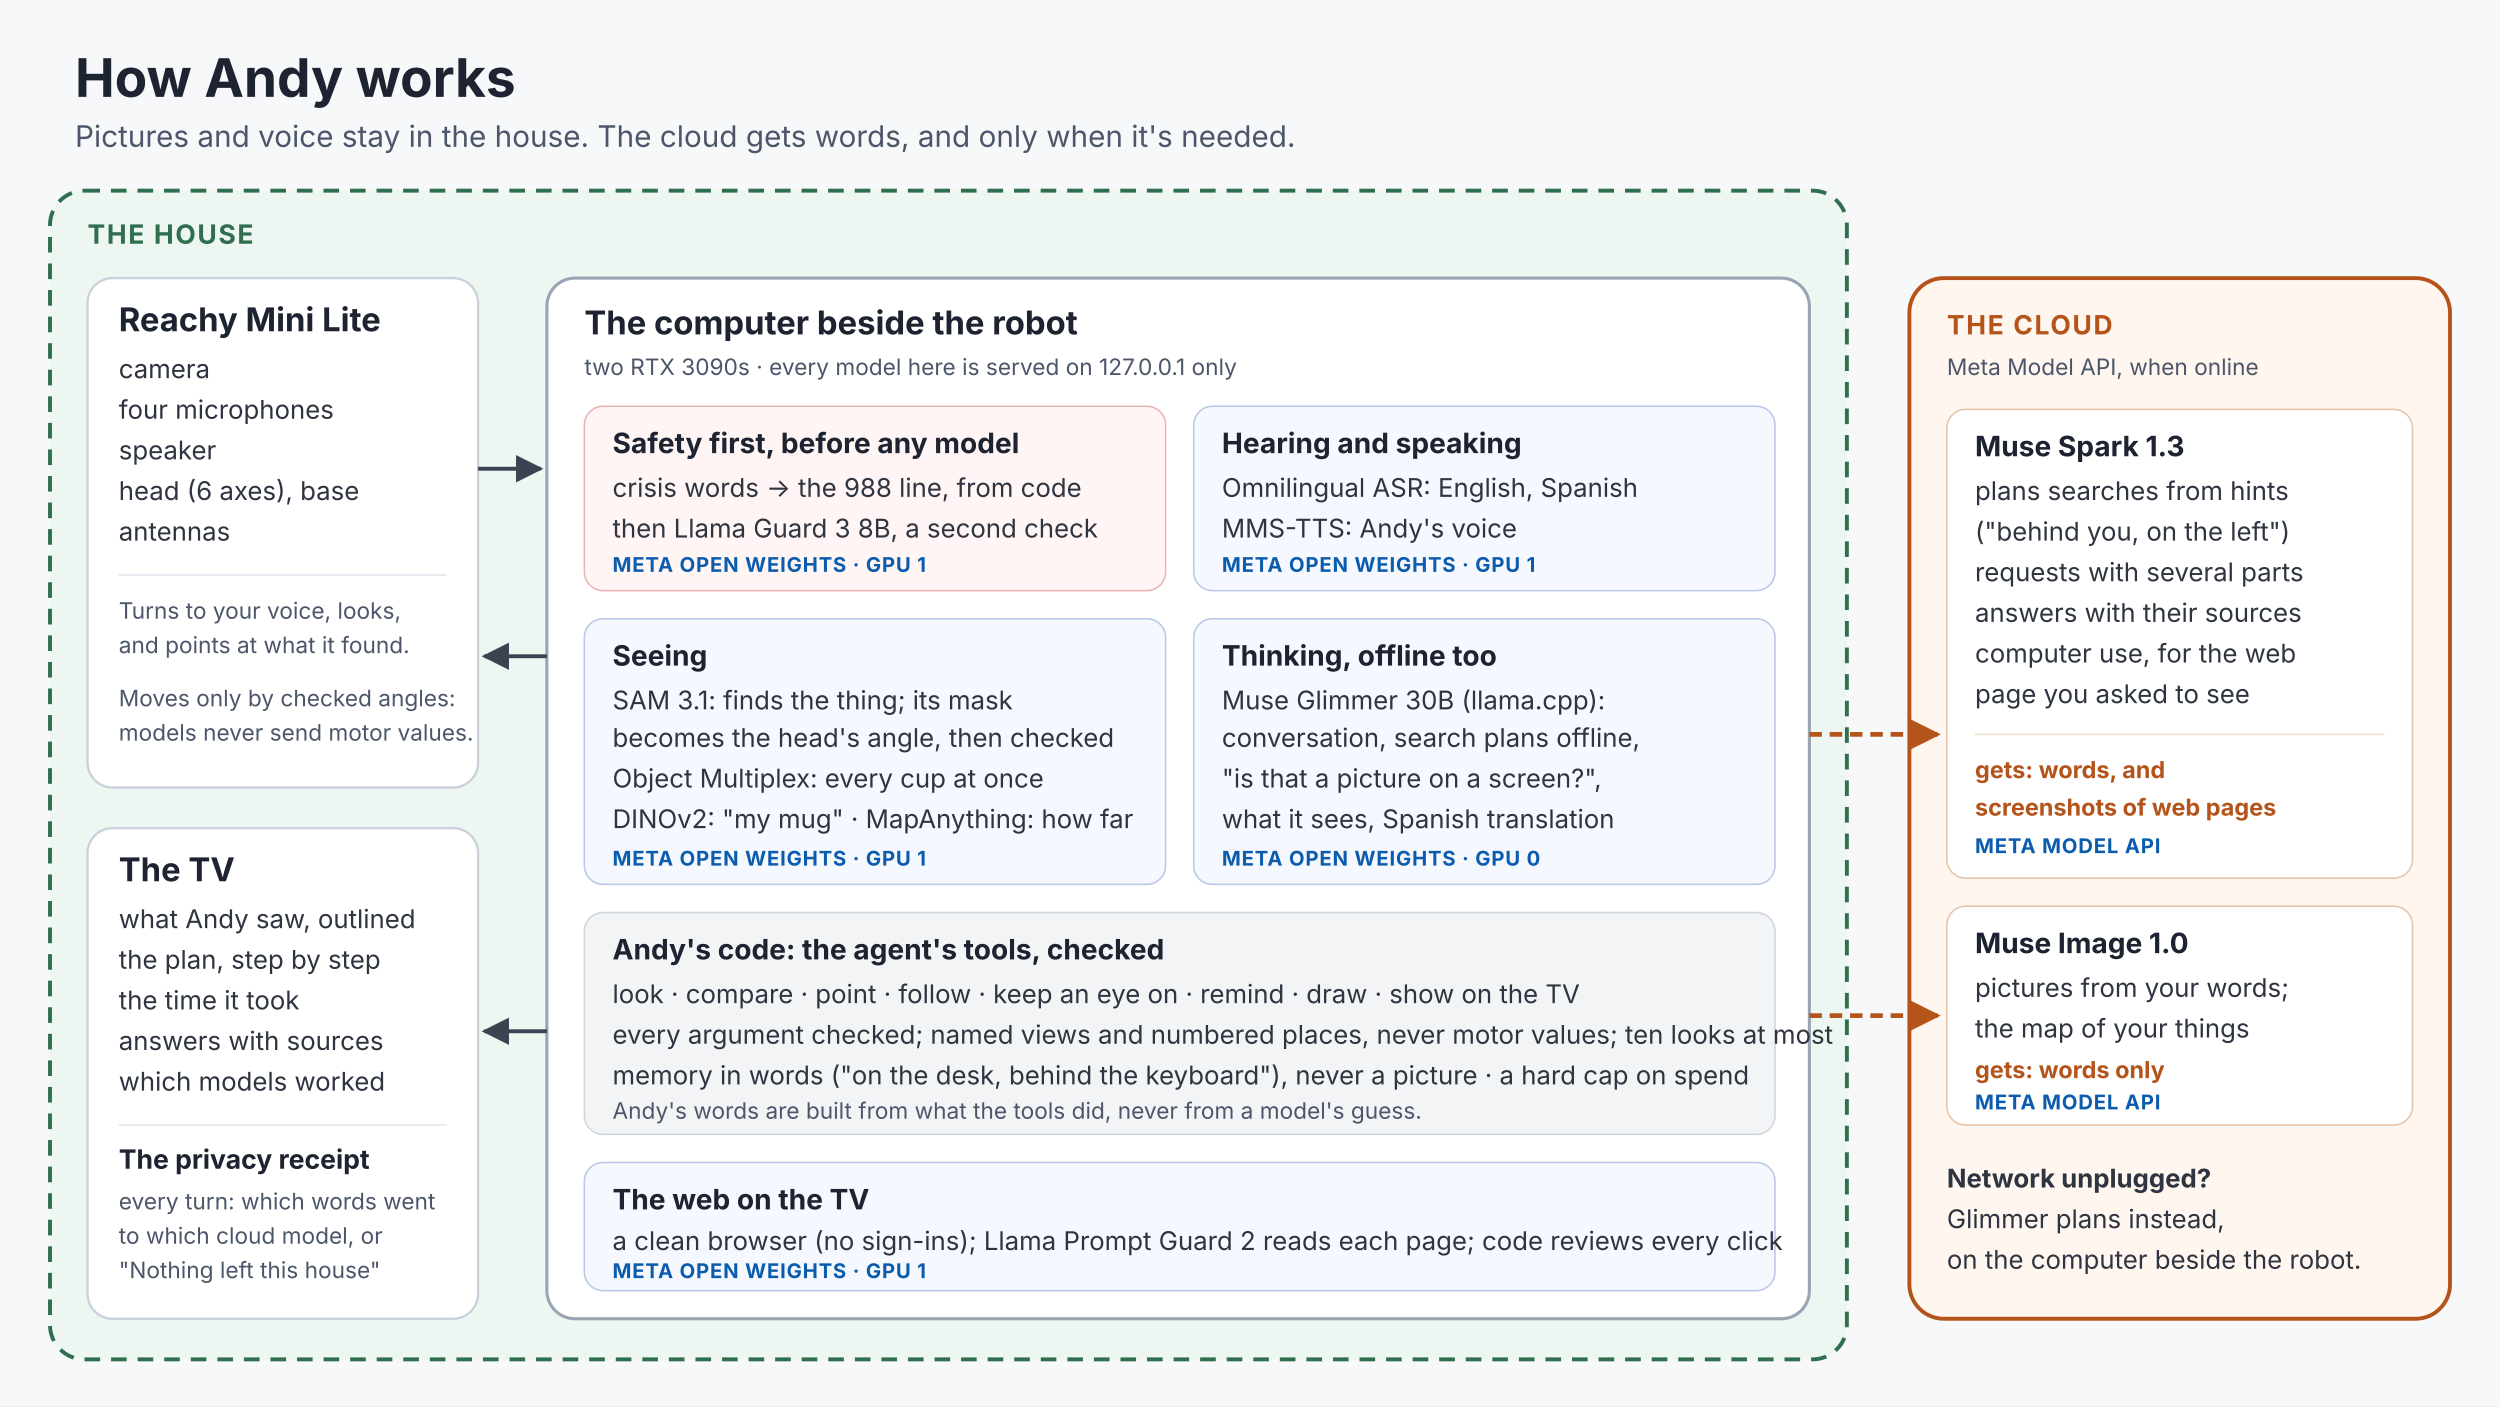
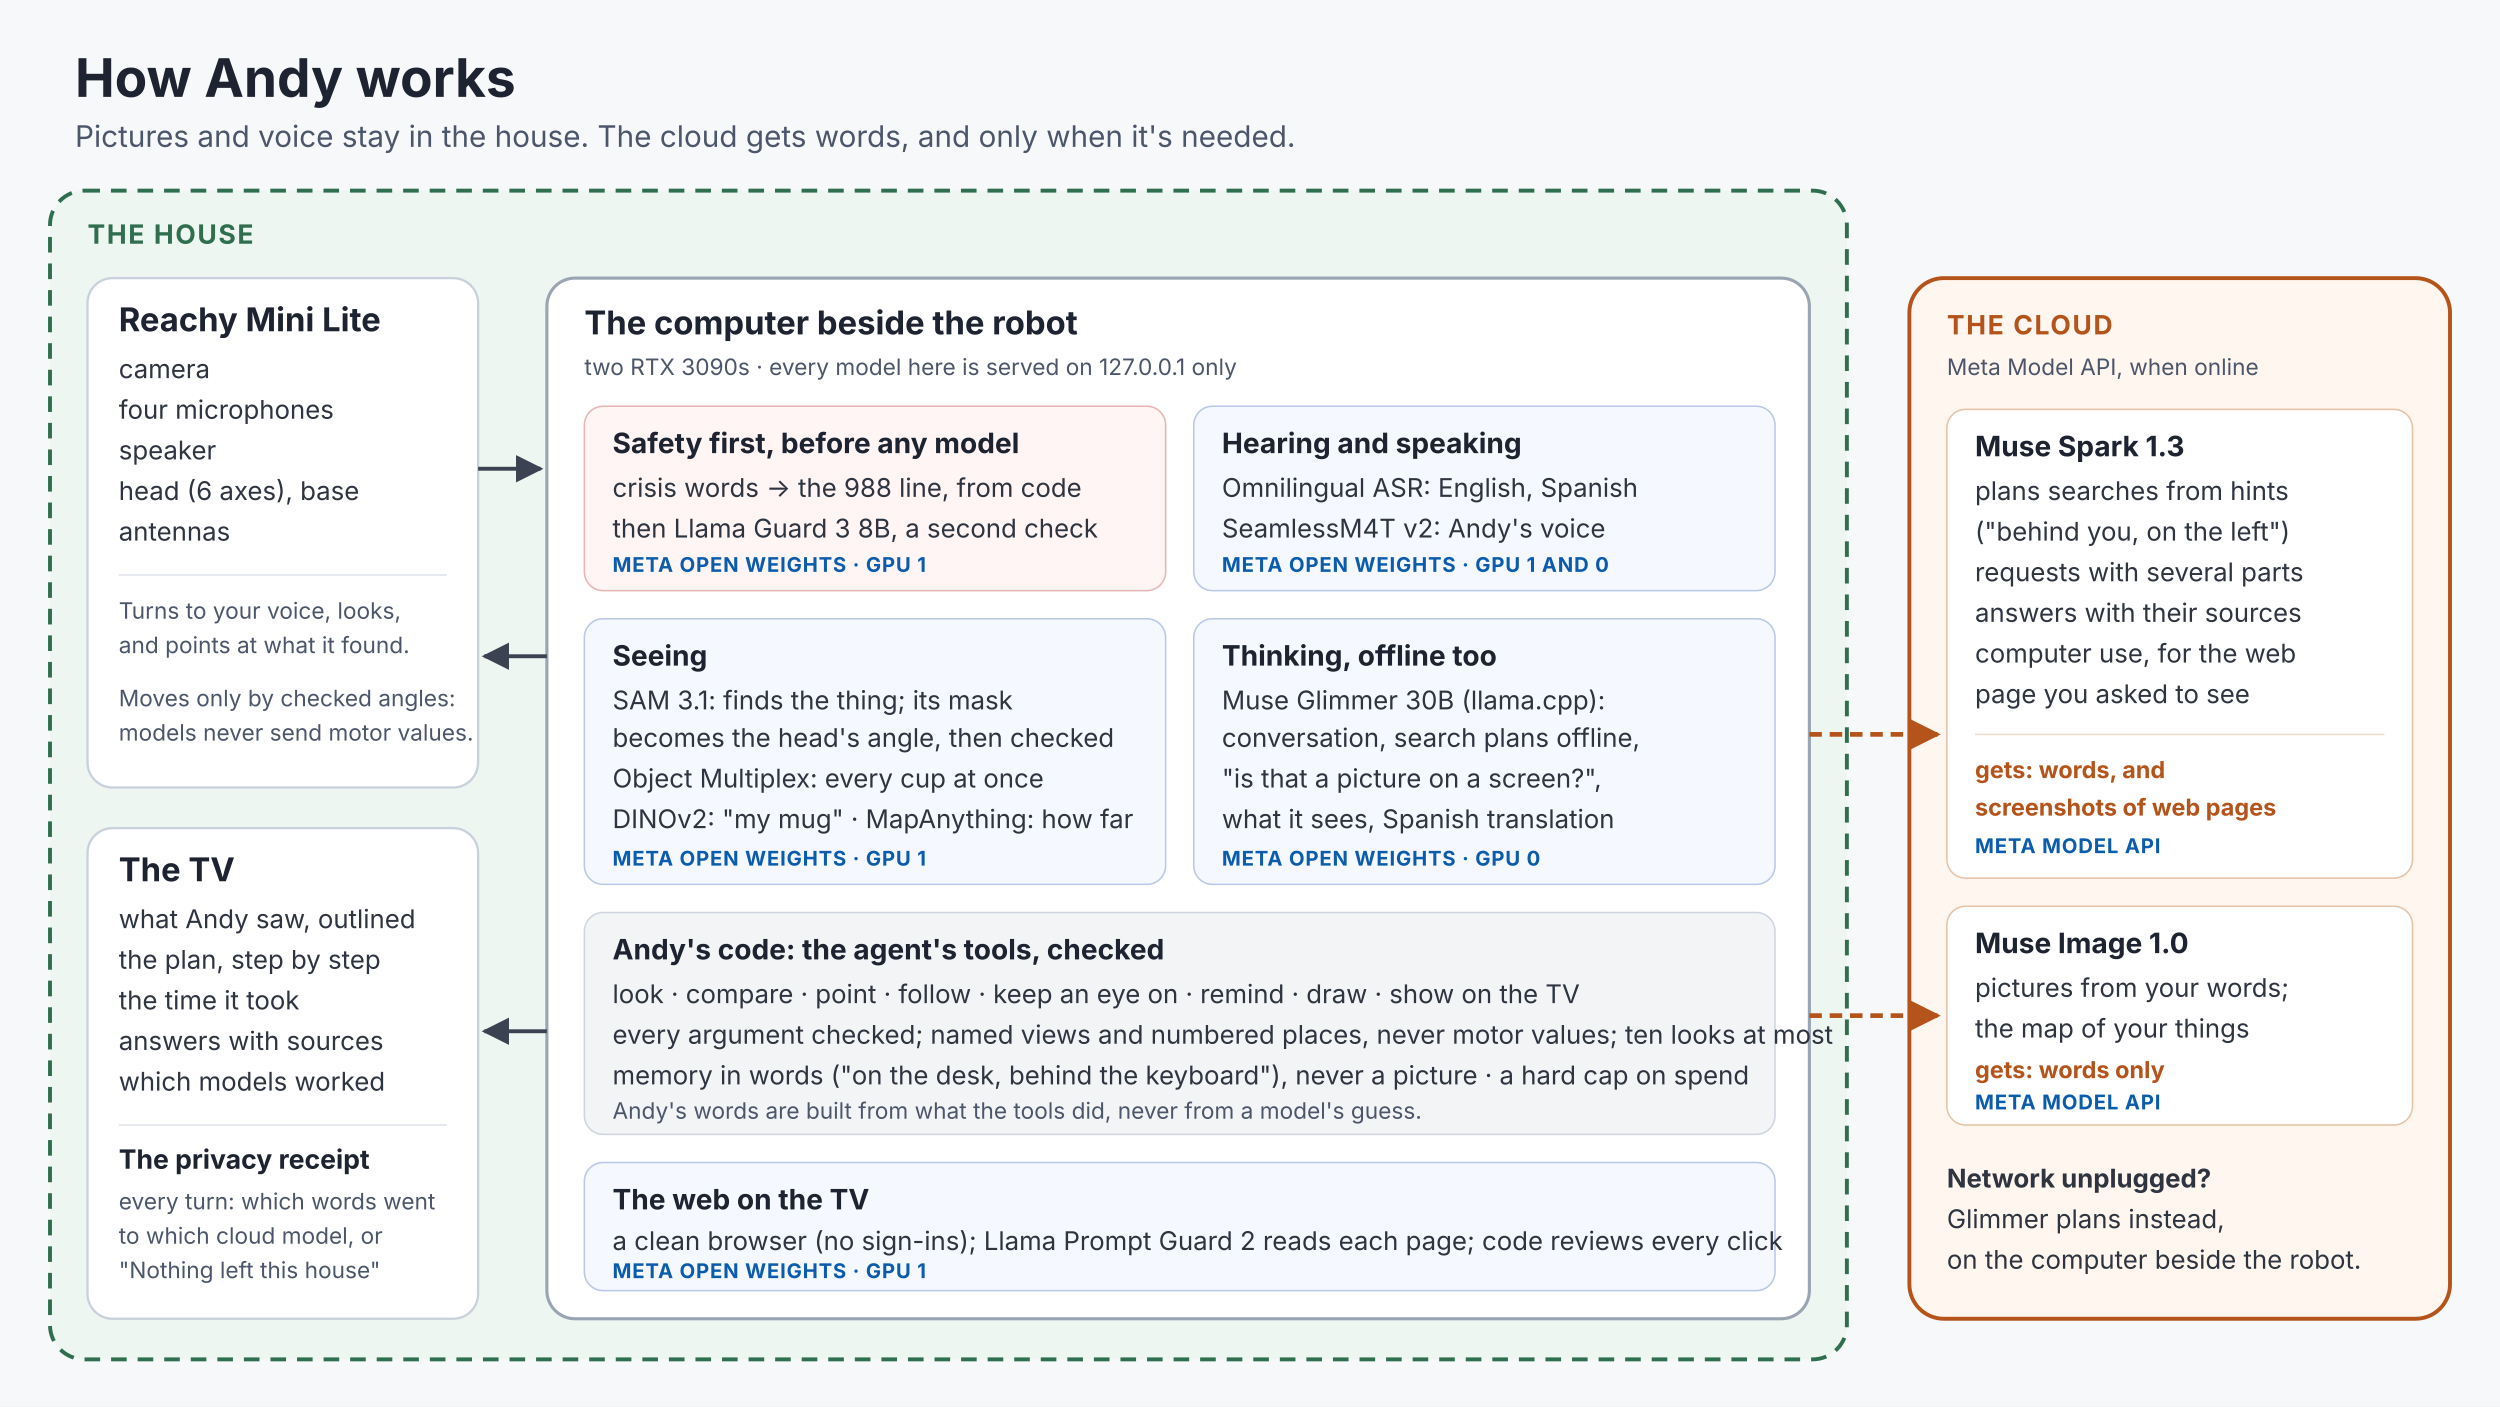
<svg xmlns="http://www.w3.org/2000/svg" viewBox="0 0 1600 900" width="1600" height="900" font-family="Atkinson Hyperlegible Next, Atkinson Hyperlegible, Inter, Helvetica, Arial, sans-serif">
  <defs>
    <marker id="arrow" viewBox="0 0 10 10" refX="9" refY="5" markerWidth="7" markerHeight="7" orient="auto-start-reverse">
      <path d="M0,0 L10,5 L0,10 z" fill="#3b4252" />
    </marker>
    <marker id="arrow-cloud" viewBox="0 0 10 10" refX="9" refY="5" markerWidth="7" markerHeight="7" orient="auto-start-reverse">
      <path d="M0,0 L10,5 L0,10 z" fill="#b4541a" />
    </marker>
  </defs>
  <style>
    .title { font-size: 34px; font-weight: 700; fill: #1d2330; }
    .sub { font-size: 19px; fill: #4c566a; }
    .h { font-size: 21px; font-weight: 700; fill: #1d2330; }
    .t { font-size: 16.5px; fill: #2e3440; }
    .s { font-size: 14.5px; fill: #4c566a; }
    .meta { font-size: 13px; font-weight: 700; fill: #0b5cad; letter-spacing: 0.04em; }
    .other { font-size: 13px; font-weight: 700; fill: #6b7280; letter-spacing: 0.04em; }
    .lab { font-size: 15px; fill: #3b4252; }
    .labc { font-size: 15px; fill: #b4541a; font-weight: 700; }
    .house { font-size: 17px; font-weight: 700; fill: #2f6f4f; letter-spacing: 0.06em; }
    .cloudh { font-size: 17px; font-weight: 700; fill: #b4541a; letter-spacing: 0.06em; }
  </style>
  <rect width="1600" height="900" fill="#f7f8fa" />
  <text x="48" y="62" class="title">How Andy works</text>
  <text x="48" y="94" class="sub">Pictures and voice stay in the house. The cloud gets words, and only when it's needed.</text>
  <rect x="32" y="122" width="1150" height="748" rx="22" fill="#eef6f1" stroke="#2f6f4f" stroke-width="2.5" stroke-dasharray="10 7" />
  <text x="56" y="156" class="house">THE HOUSE</text>
  <rect x="56" y="178" width="250" height="326" rx="16" fill="#ffffff" stroke="#c9d1dc" stroke-width="1.5" />
  <text x="76" y="212" class="h">Reachy Mini Lite</text>
  <text x="76" y="242" class="t">camera</text>
  <text x="76" y="268" class="t">four microphones</text>
  <text x="76" y="294" class="t">speaker</text>
  <text x="76" y="320" class="t">head (6 axes), base</text>
  <text x="76" y="346" class="t">antennas</text>
  <line x1="76" y1="368" x2="286" y2="368" stroke="#e1e6ed" />
  <text x="76" y="396" class="s">Turns to your voice, looks,</text>
  <text x="76" y="418" class="s">and points at what it found.</text>
  <text x="76" y="452" class="s">Moves only by checked angles:</text>
  <text x="76" y="474" class="s">models never send motor values.</text>
  <rect x="56" y="530" width="250" height="314" rx="16" fill="#ffffff" stroke="#c9d1dc" stroke-width="1.5" />
  <text x="76" y="564" class="h">The TV</text>
  <text x="76" y="594" class="t">what Andy saw, outlined</text>
  <text x="76" y="620" class="t">the plan, step by step</text>
  <text x="76" y="646" class="t">the time it took</text>
  <text x="76" y="672" class="t">answers with sources</text>
  <text x="76" y="698" class="t">which models worked</text>
  <line x1="76" y1="720" x2="286" y2="720" stroke="#e1e6ed" />
  <text x="76" y="748" class="h" style="font-size:17px">The privacy receipt</text>
  <text x="76" y="774" class="s">every turn: which words went</text>
  <text x="76" y="796" class="s">to which cloud model, or</text>
  <text x="76" y="818" class="s">"Nothing left this house"</text>
  <rect x="350" y="178" width="808" height="666" rx="18" fill="#ffffff" stroke="#9aa5b4" stroke-width="2" />
  <text x="374" y="214" class="h">The computer beside the robot</text>
  <text x="374" y="240" class="s">two RTX 3090s · every model here is served on 127.0.0.1 only</text>
  <rect x="374" y="260" width="372" height="118" rx="12" fill="#fff5f5" stroke="#e8b4b4" />
  <text x="392" y="290" class="h" style="font-size:18px">Safety first, before any model</text>
  <text x="392" y="318" class="t">crisis words → the 988 line, from code</text>
  <text x="392" y="344" class="t">then Llama Guard 3 8B, a second check</text>
  <text x="392" y="366" class="meta">META OPEN WEIGHTS · GPU 1</text>
  <rect x="764" y="260" width="372" height="118" rx="12" fill="#f5f8ff" stroke="#b9c8e6" />
  <text x="782" y="290" class="h" style="font-size:18px">Hearing and speaking</text>
  <text x="782" y="318" class="t">Omnilingual ASR: English, Spanish</text>
-   <text x="782" y="344" class="t">MMS-TTS: Andy's voice</text>
-   <text x="782" y="366" class="meta">META OPEN WEIGHTS · GPU 1</text>
+   <text x="782" y="344" class="t">SeamlessM4T v2: Andy's voice</text>
+   <text x="782" y="366" class="meta">META OPEN WEIGHTS · GPU 1 AND 0</text>
  <rect x="374" y="396" width="372" height="170" rx="12" fill="#f5f8ff" stroke="#b9c8e6" />
  <text x="392" y="426" class="h" style="font-size:18px">Seeing</text>
  <text x="392" y="454" class="t">SAM 3.1: finds the thing; its mask</text>
  <text x="392" y="478" class="t">becomes the head's angle, then checked</text>
  <text x="392" y="504" class="t">Object Multiplex: every cup at once</text>
  <text x="392" y="530" class="t">DINOv2: "my mug" · MapAnything: how far</text>
  <text x="392" y="554" class="meta">META OPEN WEIGHTS · GPU 1</text>
  <rect x="764" y="396" width="372" height="170" rx="12" fill="#f5f8ff" stroke="#b9c8e6" />
  <text x="782" y="426" class="h" style="font-size:18px">Thinking, offline too</text>
  <text x="782" y="454" class="t">Muse Glimmer 30B (llama.cpp):</text>
  <text x="782" y="478" class="t">conversation, search plans offline,</text>
  <text x="782" y="504" class="t">"is that a picture on a screen?",</text>
  <text x="782" y="530" class="t">what it sees, Spanish translation</text>
  <text x="782" y="554" class="meta">META OPEN WEIGHTS · GPU 0</text>
  <rect x="374" y="584" width="762" height="142" rx="12" fill="#f3f4f6" stroke="#cfd5de" />
  <text x="392" y="614" class="h" style="font-size:18px">Andy's code: the agent's tools, checked</text>
  <text x="392" y="642" class="t">look · compare · point · follow · keep an eye on · remind · draw · show on the TV</text>
  <text x="392" y="668" class="t">every argument checked; named views and numbered places, never motor values; ten looks at most</text>
  <text x="392" y="694" class="t">memory in words ("on the desk, behind the keyboard"), never a picture · a hard cap on spend</text>
  <text x="392" y="716" class="s">Andy's words are built from what the tools did, never from a model's guess.</text>
  <rect x="374" y="744" width="762" height="82" rx="12" fill="#f5f8ff" stroke="#b9c8e6" />
  <text x="392" y="774" class="h" style="font-size:18px">The web on the TV</text>
  <text x="392" y="800" class="t">a clean browser (no sign-ins); Llama Prompt Guard 2 reads each page; code reviews every click</text>
  <text x="392" y="818" class="meta">META OPEN WEIGHTS · GPU 1</text>
  <line x1="306" y1="300" x2="346" y2="300" stroke="#3b4252" stroke-width="2.5" marker-end="url(#arrow)" />
  <line x1="350" y1="420" x2="310" y2="420" stroke="#3b4252" stroke-width="2.5" marker-end="url(#arrow)" />
  <line x1="350" y1="660" x2="310" y2="660" stroke="#3b4252" stroke-width="2.5" marker-end="url(#arrow)" />
  <rect x="1222" y="178" width="346" height="666" rx="22" fill="#fff6ef" stroke="#b4541a" stroke-width="2.5" />
  <text x="1246" y="214" class="cloudh">THE CLOUD</text>
  <text x="1246" y="240" class="s">Meta Model API, when online</text>
  <rect x="1246" y="262" width="298" height="300" rx="12" fill="#ffffff" stroke="#e5c3a8" />
  <text x="1264" y="292" class="h" style="font-size:18px">Muse Spark 1.3</text>
  <text x="1264" y="320" class="t">plans searches from hints</text>
  <text x="1264" y="346" class="t">("behind you, on the left")</text>
  <text x="1264" y="372" class="t">requests with several parts</text>
  <text x="1264" y="398" class="t">answers with their sources</text>
  <text x="1264" y="424" class="t">computer use, for the web</text>
  <text x="1264" y="450" class="t">page you asked to see</text>
  <line x1="1264" y1="470" x2="1526" y2="470" stroke="#f0dccb" />
  <text x="1264" y="498" class="labc">gets: words, and</text>
  <text x="1264" y="522" class="labc">screenshots of web pages</text>
  <text x="1264" y="546" class="meta">META MODEL API</text>
  <rect x="1246" y="580" width="298" height="140" rx="12" fill="#ffffff" stroke="#e5c3a8" />
  <text x="1264" y="610" class="h" style="font-size:18px">Muse Image 1.0</text>
  <text x="1264" y="638" class="t">pictures from your words;</text>
  <text x="1264" y="664" class="t">the map of your things</text>
  <text x="1264" y="690" class="labc">gets: words only</text>
  <text x="1264" y="710" class="meta">META MODEL API</text>
  <text x="1246" y="760" class="t" style="font-weight:700">Network unplugged?</text>
  <text x="1246" y="786" class="t">Glimmer plans instead,</text>
  <text x="1246" y="812" class="t">on the computer beside the robot.</text>
  <line x1="1158" y1="470" x2="1240" y2="470" stroke="#b4541a" stroke-width="3" marker-end="url(#arrow-cloud)" stroke-dasharray="8 5" />
  <line x1="1158" y1="650" x2="1240" y2="650" stroke="#b4541a" stroke-width="3" marker-end="url(#arrow-cloud)" stroke-dasharray="8 5" />
</svg>
